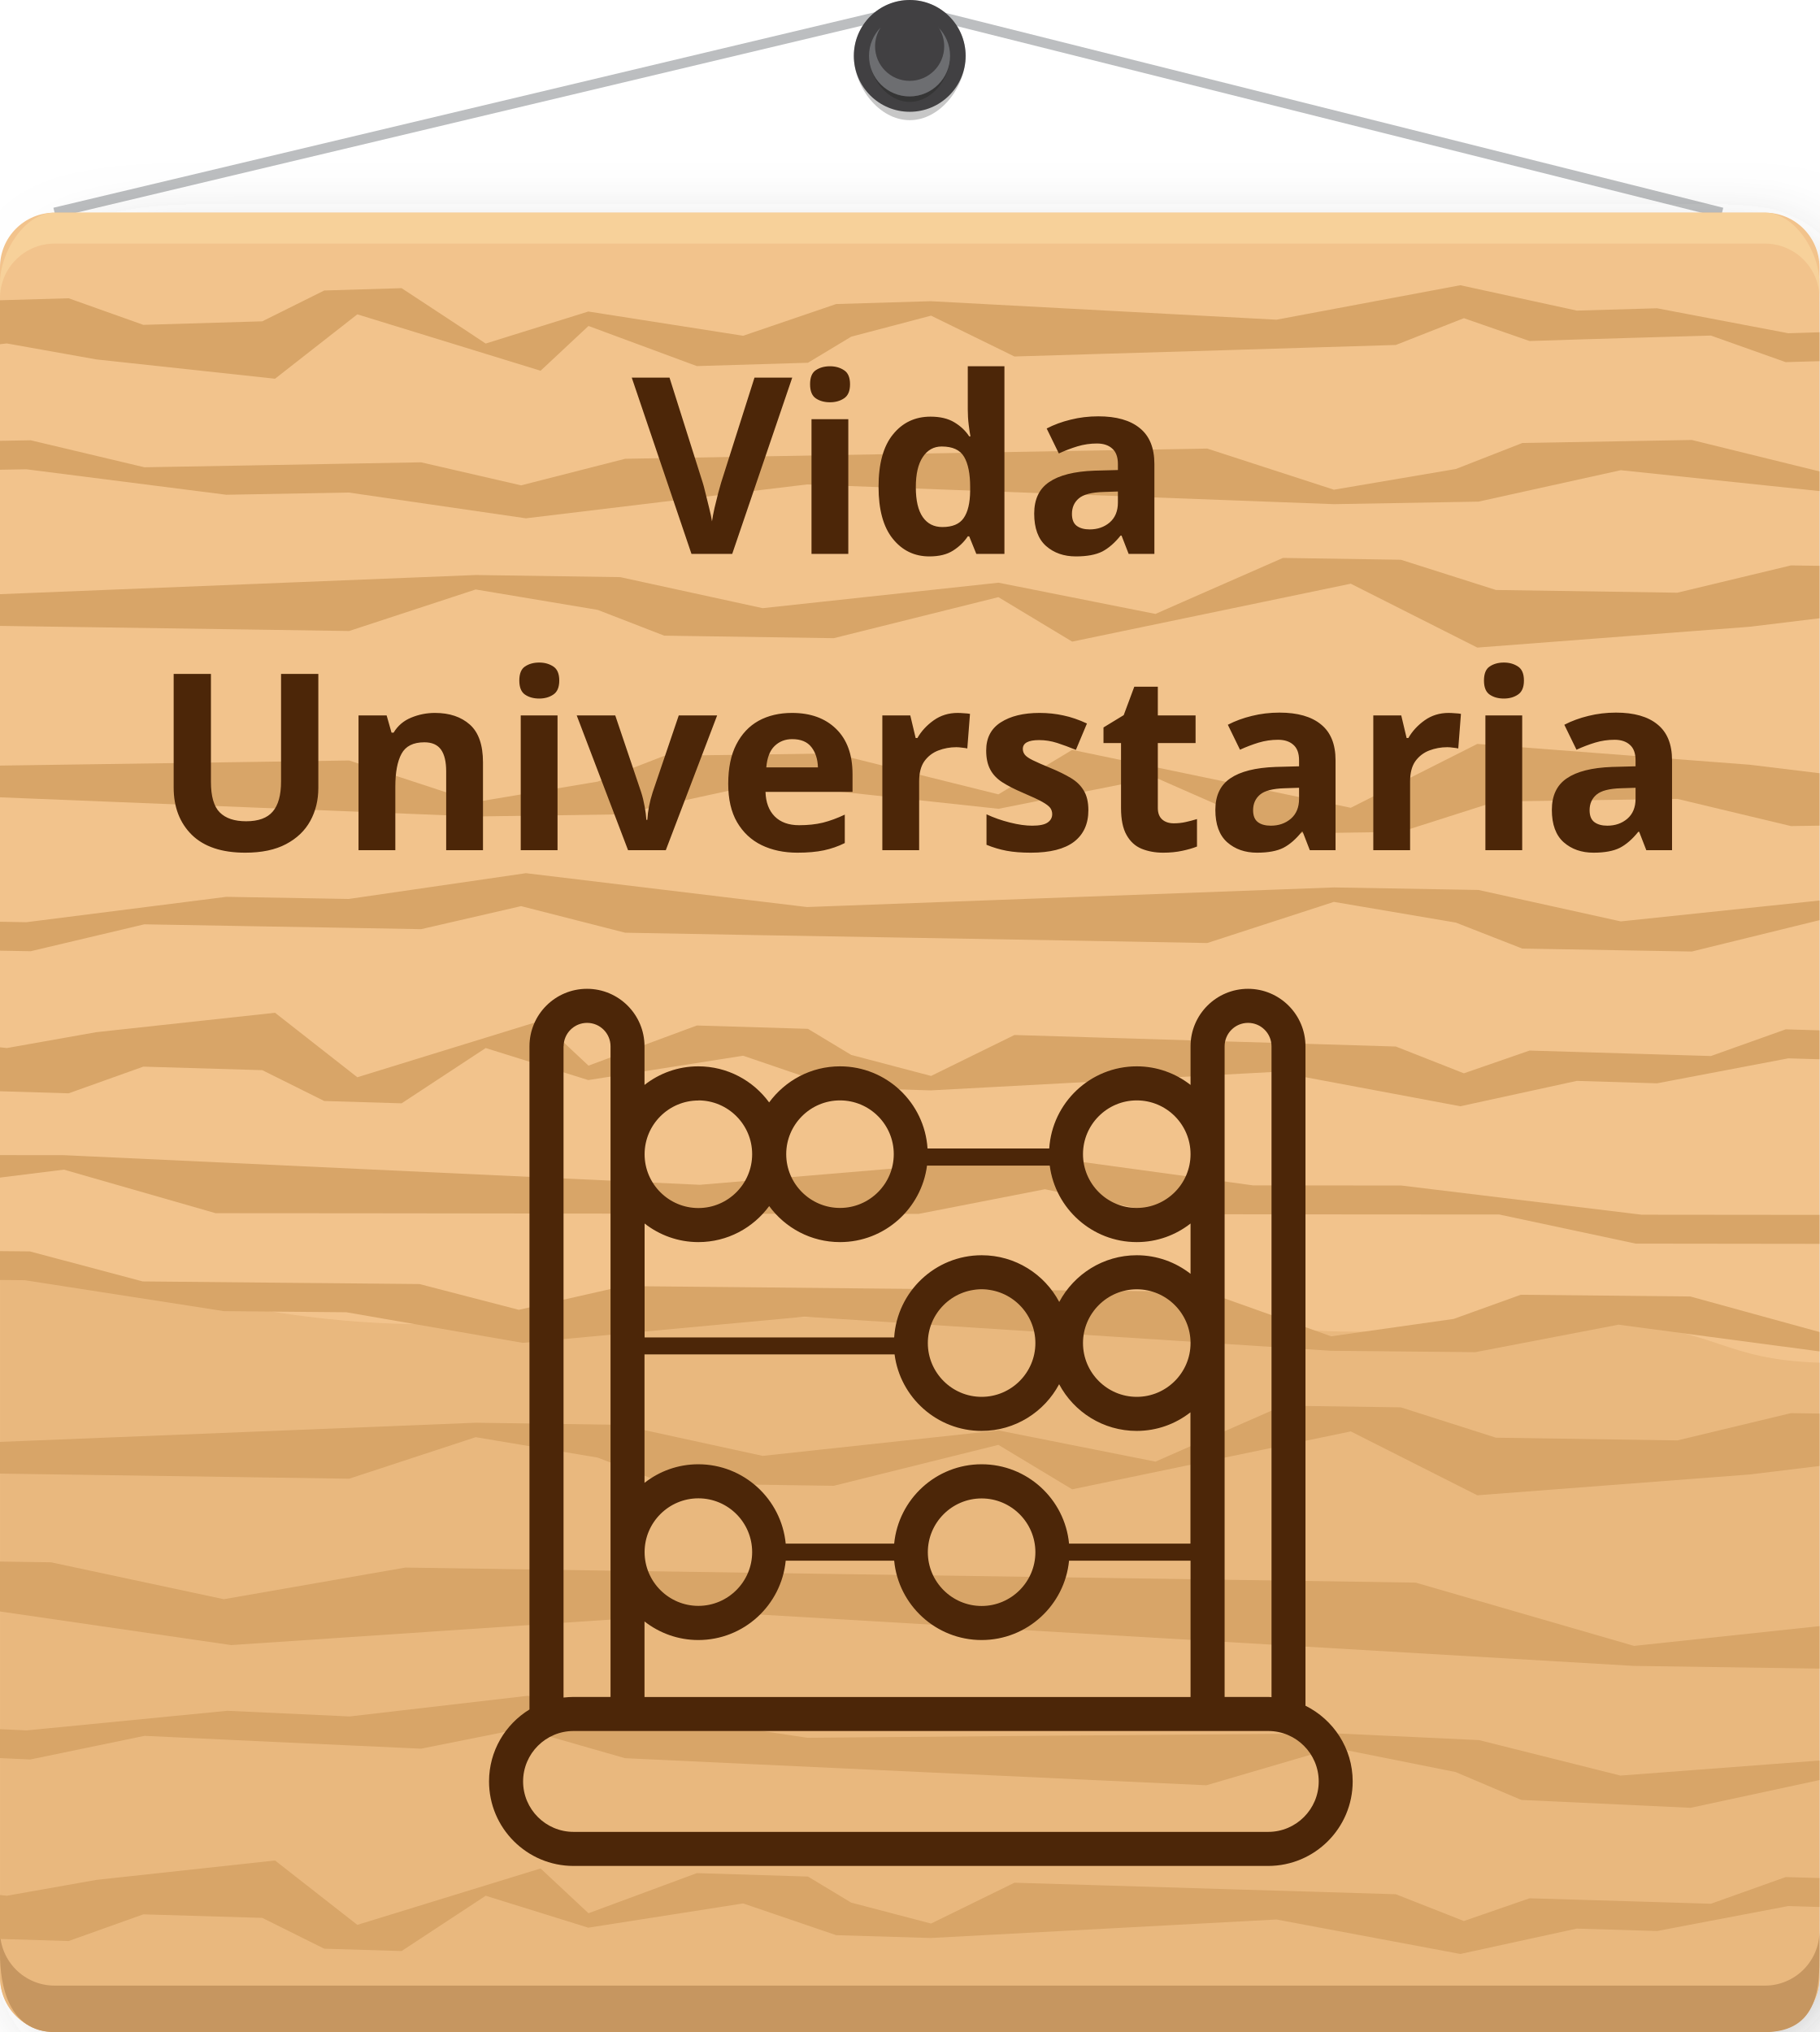
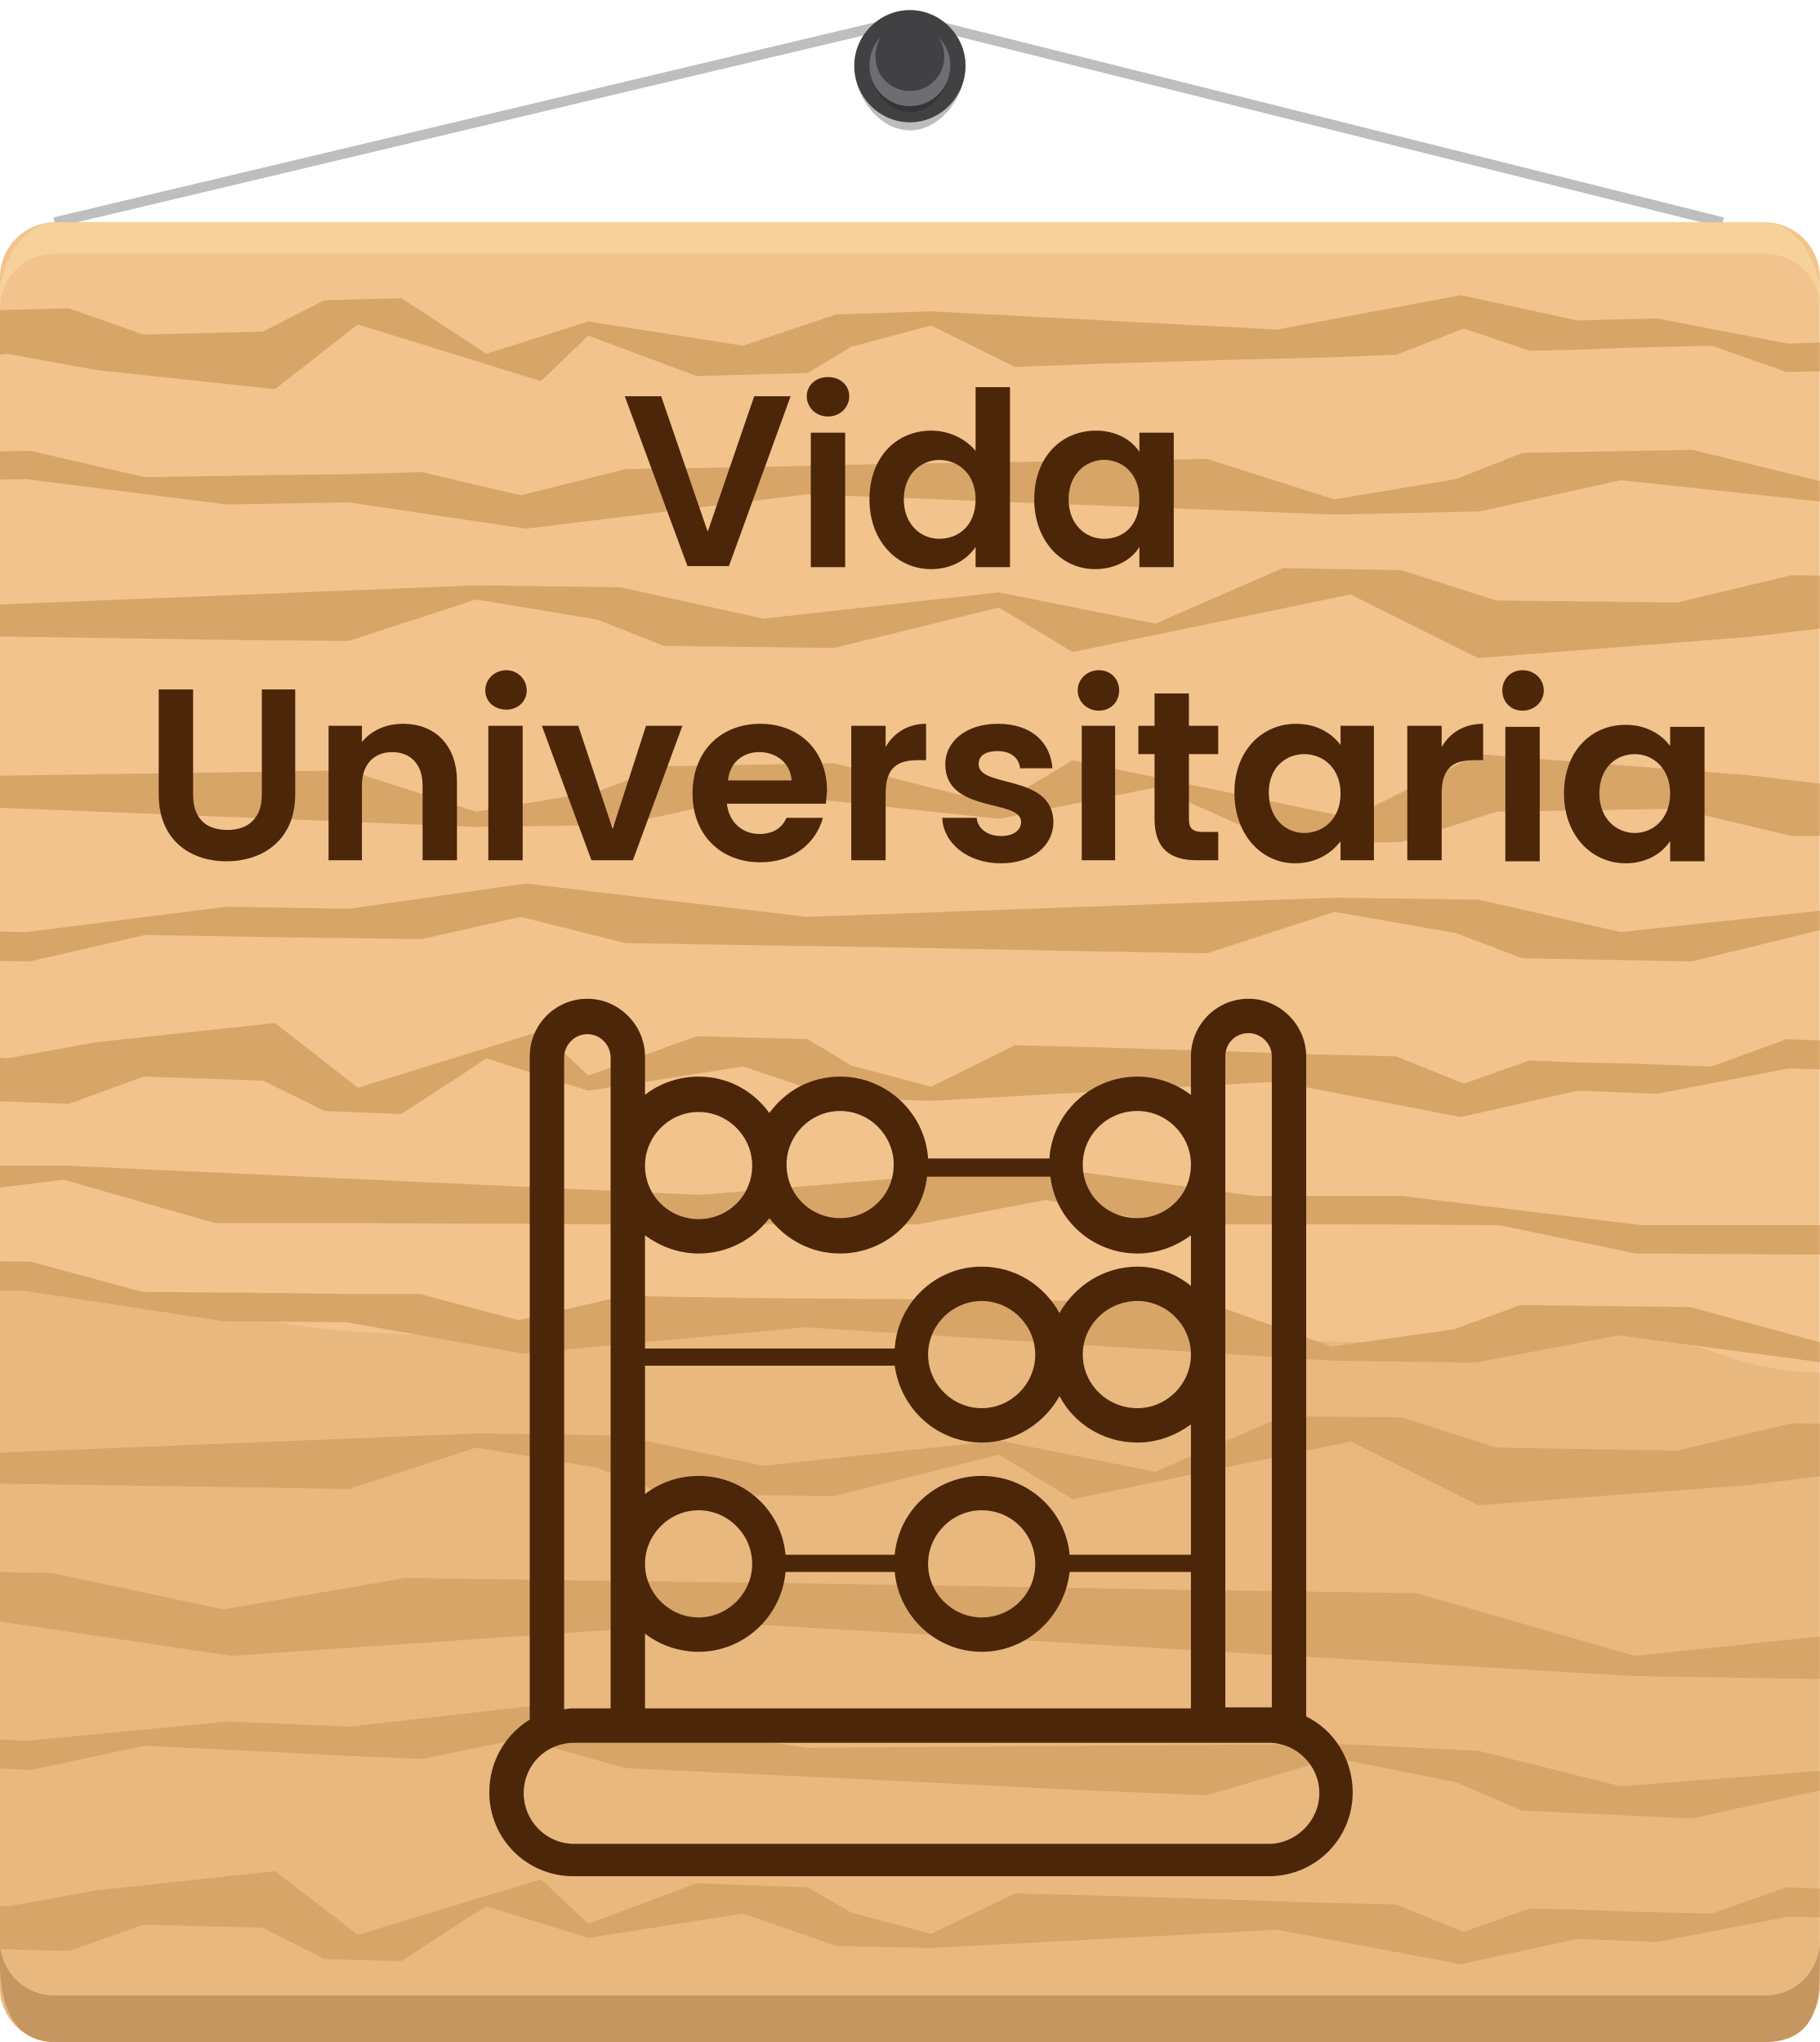
- <svg xmlns="http://www.w3.org/2000/svg" viewBox="0 0 180 201.04">
+ <svg xmlns="http://www.w3.org/2000/svg" version="1.2" viewBox="0 0 180 202" width="180" height="202">
  <defs>
-     <style>
-       .cls-1 {
-         fill: #c69661;
-       }
- 
-       .cls-2 {
-         fill: #f7d19a;
-       }
- 
-       .cls-3 {
-         fill: #d8a568;
-       }
- 
-       .cls-4 {
-         font-family: Poppins-SemiBold, Poppins;
-         font-size: 24.42px;
-         font-weight: 600;
-       }
- 
-       .cls-4, .cls-5 {
-         fill: #4c2608;
-       }
- 
-       .cls-6 {
-         fill: #f2c38c;
-       }
- 
-       .cls-7 {
-         stroke: #bcbec0;
-         stroke-miterlimit: 10;
-       }
- 
-       .cls-7, .cls-8 {
-         fill: none;
-       }
- 
-       .cls-9 {
-         filter: url(#drop-shadow-1);
-       }
- 
-       .cls-10 {
-         isolation: isolate;
-       }
- 
-       .cls-11 {
-         fill: #6d6e71;
-       }
- 
-       .cls-12 {
-         fill: #e2b074;
-         opacity: .6;
-       }
- 
-       .cls-13 {
-         fill: #414042;
-       }
- 
-       .cls-14 {
-         fill: #353535;
-       }
- 
-       .cls-15 {
-         fill: #212121;
-         mix-blend-mode: multiply;
-         opacity: .25;
-       }
- 
-       .cls-16 {
-         clip-path: url(#clippath);
-       }
-     </style>
-     <filter id="drop-shadow-1" filterUnits="userSpaceOnUse">
-       <feOffset dx="7" dy="7" />
-       <feGaussianBlur result="blur" stdDeviation="5" />
-       <feFlood flood-color="#3f3f3f" flood-opacity=".75" />
-       <feComposite in2="blur" operator="in" />
-       <feComposite in="SourceGraphic" />
-     </filter>
-     <clipPath id="clippath">
-       <rect class="cls-8" y="21.04" width="180" height="180" rx="5.4" ry="5.4" />
+     <clipPath clipPathUnits="userSpaceOnUse" id="cp1">
+       <path d="m5.4 22.04h169.2c2.98 0 5.4 2.42 5.4 5.4v169.2c0 2.98-2.42 5.4-5.4 5.4h-169.2c-2.98 0-5.4-2.42-5.4-5.4v-169.2c0-2.98 2.42-5.4 5.4-5.4z" />
    </clipPath>
  </defs>
-   <g class="cls-10">
+   <style>
+ 		.s0 { fill: none;stroke: #bcbec0;stroke-miterlimit:10 } 
+ 		.s1 { fill: #f2c38c } 
+ 		.s2 { opacity: .6;fill: #e2b074 } 
+ 		.s3 { fill: #c69661 } 
+ 		.s4 { fill: #f7d19a } 
+ 		.s5 { fill: #d8a568 } 
+ 		.s6 { opacity: .3;mix-blend-mode: multiply;fill: #212121 } 
+ 		.s7 { fill: #414042 } 
+ 		.s8 { fill: #353535 } 
+ 		.s9 { fill: #6d6e71 } 
+ 		.s10 { fill: #4c2608 } 
+ 	</style>
+   <g>
    <g id="Capa_2">
-       <g id="Capa_1-2" data-name="Capa_1">
+       <g id="Capa_1-2">
        <g>
          <g>
-             <polyline class="cls-7" points="5.4 21.04 90 .9 170.36 21.04" />
-             <g class="cls-9">
-               <rect class="cls-6" y="21.04" width="180" height="180" rx="5.4" ry="5.4" />
-               <path class="cls-12" d="M160.12,131.06c-8.03-.33-24.75,1.46-32.76.31-4.36-.63-8.69-1.47-13.04-2.15-9.37.24-18.74.59-28.12.89-14.72.47-29.45.89-44.18.9-8.54,0-17.16-1.28-25.44-3.36-5.08-1.27-10.12-2.68-15.27-3.6-.43-.02-.87-.03-1.3-.04v71.63c0,2.98,2.42,5.4,5.4,5.4h169.2c2.98,0,5.4-2.42,5.4-5.4v-60.82c-9.63-.29-10.24-3.37-19.88-3.77Z" />
-               <path class="cls-1" d="M174.6,196.45H5.4c-2.98,0-5.4-2.42-5.4-5.4v2.3c0,2.98.81,7.7,5.4,7.7h169.2c5.4,0,5.4-4.71,5.4-7.7v-2.3c0,2.98-2.42,5.4-5.4,5.4Z" />
-               <path class="cls-2" d="M174.6,21.04H5.4c-2.98,0-5.4,3.95-5.4,6.93v1.53c0-2.98,2.42-5.4,5.4-5.4h169.2c2.98,0,5.4,2.42,5.4,5.4v-1.53c0-2.98-2.42-6.93-5.4-6.93Z" />
-               <g class="cls-16">
-                 <polygon class="cls-3" points="194.19 28.15 188.09 32.63 176.91 32.97 163.93 30.5 155.99 30.73 144.47 28.22 126.28 31.63 92.08 29.8 82.72 30.08 73.52 33.22 58.2 30.82 48.05 33.99 46.27 32.81 39.73 28.51 32.08 28.74 25.95 31.79 14.18 32.14 6.79 29.51 -1.15 29.74 -17.83 35.97 .68 33.98 9.53 35.56 27.21 37.47 35.35 31.1 53.48 36.68 58.22 32.25 68.94 36.22 79.93 35.89 84.21 33.31 92.11 31.23 100.36 35.27 108.32 35.03 121.42 34.64 129.86 34.38 138.09 34.13 144.82 31.48 151.32 33.74 156.03 33.59 161.03 33.44 169.26 33.2 176.66 35.83 185.49 35.57 190.19 35.43 194.19 28.15" />
-                 <polygon class="cls-3" points="-23.82 51.19 -14.44 46.73 2.61 46.43 22.39 48.95 34.5 48.73 52.03 51.28 79.83 47.93 131.97 49.88 146.26 49.63 160.34 46.52 183.67 48.97 199.2 45.83 201.91 47.01 211.82 51.33 223.49 51.13 232.89 48.1 250.84 47.78 262.08 50.45 274.2 50.23 299.73 44.06 271.47 45.99 257.99 44.39 231.04 42.41 218.53 48.76 190.96 43.12 183.66 47.54 167.37 43.53 150.6 43.83 144.03 46.4 131.96 48.45 119.43 44.38 107.28 44.59 87.29 44.94 74.42 45.17 61.85 45.39 51.55 48.02 41.66 45.74 34.48 45.87 26.85 46.01 14.28 46.23 3.04 43.56 -10.43 43.8 -17.61 43.93 -23.82 51.19" />
-                 <polygon class="cls-3" points="-108.72 56.04 -99.33 60.47 -82.28 60.72 -62.51 58.15 -50.39 58.32 -32.87 55.72 -5.07 58.99 47.07 56.89 61.36 57.1 75.45 60.17 98.78 57.65 114.31 60.74 117.01 59.55 126.92 55.2 138.59 55.38 147.99 58.37 165.94 58.64 177.18 55.94 189.3 56.12 214.84 62.22 186.58 60.37 173.1 62.01 146.15 64.07 133.63 57.75 106.07 63.48 98.77 59.08 82.48 63.14 65.71 62.89 59.13 60.34 47.06 58.32 34.54 62.43 22.39 62.25 2.4 61.96 -10.47 61.77 -23.04 61.59 -33.34 58.98 -43.23 61.29 -50.41 61.19 -58.04 61.07 -70.61 60.89 -81.85 63.59 -95.31 63.39 -102.49 63.28 -108.72 56.04" />
-                 <polygon class="cls-3" points="194.19 109.52 188.09 105.04 176.91 104.71 163.93 107.18 155.99 106.94 144.47 109.45 126.28 106.04 92.08 107.88 82.72 107.59 73.52 104.45 58.2 106.86 48.05 103.69 46.27 104.86 39.73 109.16 32.08 108.93 25.95 105.88 14.18 105.53 6.79 108.17 -1.15 107.93 -17.83 101.7 .68 103.69 9.53 102.12 27.21 100.2 35.35 106.58 53.48 100.99 58.22 105.43 68.94 101.46 79.93 101.79 84.21 104.37 92.11 106.45 100.36 102.4 108.32 102.64 121.42 103.04 129.86 103.29 138.09 103.54 144.82 106.19 151.32 103.94 156.03 104.08 161.03 104.23 169.26 104.48 176.66 101.84 185.49 102.1 190.19 102.25 194.19 109.52" />
-                 <polygon class="cls-3" points="-23.82 86.48 -14.44 90.94 2.61 91.24 22.39 88.73 34.5 88.94 52.03 86.39 79.83 89.74 131.97 87.8 146.26 88.05 160.34 91.16 183.67 88.71 199.2 91.84 201.91 90.66 211.82 86.34 223.49 86.55 232.89 89.57 250.84 89.89 262.08 87.23 274.2 87.44 299.73 93.61 271.47 91.68 257.99 93.29 231.04 95.26 218.53 88.91 190.96 94.56 183.66 90.14 167.37 94.14 150.6 93.85 144.03 91.28 131.96 89.23 119.43 93.3 107.28 93.08 87.29 92.73 74.42 92.51 61.85 92.28 51.55 89.65 41.66 91.93 34.48 91.8 26.85 91.67 14.28 91.45 3.04 94.11 -10.43 93.87 -17.61 93.75 -23.82 86.48" />
-                 <polygon class="cls-3" points="-108.72 81.64 -99.33 77.2 -82.28 76.95 -62.51 79.53 -50.39 79.35 -32.87 81.95 -5.07 78.68 47.07 80.78 61.36 80.57 75.45 77.5 98.78 80.02 114.31 76.93 117.01 78.12 126.92 82.47 138.59 82.3 147.99 79.3 165.94 79.04 177.18 81.73 189.3 81.55 214.84 75.46 186.58 77.3 173.1 75.66 146.15 73.6 133.63 79.92 106.07 74.19 98.77 78.59 82.48 74.54 65.71 74.78 59.13 77.33 47.06 79.35 34.54 75.24 22.39 75.42 2.4 75.71 -10.47 75.9 -23.04 76.09 -33.34 78.69 -43.23 76.38 -50.41 76.49 -58.04 76.6 -70.61 76.78 -81.85 74.09 -95.31 74.29 -102.49 74.39 -108.72 81.64" />
-                 <polygon class="cls-3" points="194.46 115.92 183.01 120.2 162.41 120.18 138.61 117.29 123.98 117.28 102.89 114.39 69.23 117.22 6.34 114.29 -10.92 114.27 -28.01 117.11 -56.1 114.22 -74.94 117.06 -78.17 115.83 -90.02 111.33 -104.12 111.31 -115.55 114.16 -137.23 114.13 -150.73 111.26 -165.36 111.24 -196.36 116.93 -162.18 115.54 -145.95 117.39 -113.47 119.88 -98.19 113.77 -65.06 119.93 -56.13 115.65 -36.58 119.96 -16.32 119.99 -8.31 117.54 6.32 115.72 21.33 120.03 36 120.04 60.14 120.07 75.69 120.09 90.87 120.1 103.37 117.66 115.26 120.13 123.93 120.14 133.14 120.15 148.32 120.16 161.82 123.04 178.08 123.06 186.76 123.07 194.46 115.92" />
-                 <polygon class="cls-3" points="-24.1 130.7 -14.61 126.5 2.45 126.66 22.15 129.72 34.26 129.83 51.72 132.86 79.6 130.27 131.66 133.64 145.95 133.78 160.12 131.06 183.37 134.15 198.98 131.44 201.65 132.69 211.44 137.28 223.11 137.39 232.59 134.63 250.54 134.8 261.71 137.77 273.83 137.89 299.52 132.42 271.22 133.57 257.79 131.6 230.9 128.89 218.22 134.89 190.81 128.5 183.4 132.72 167.22 128.27 150.45 128.1 143.81 130.49 131.69 132.21 119.28 127.8 107.13 127.68 87.13 127.49 74.26 127.36 61.69 127.24 51.33 129.59 41.5 127.04 34.32 126.97 26.69 126.9 14.12 126.78 2.95 123.81 -10.51 123.68 -17.69 123.61 -24.1 130.7" />
-                 <polygon class="cls-3" points="-108.72 139.91 -99.33 144.34 -82.28 144.59 -62.51 142.02 -50.39 142.19 -32.87 139.59 -5.07 142.86 47.07 140.76 61.36 140.97 75.45 144.04 98.78 141.52 114.31 144.61 117.01 143.42 126.92 139.07 138.59 139.24 147.99 142.24 165.94 142.51 177.18 139.81 189.3 139.99 214.84 146.09 186.58 144.24 173.1 145.88 146.15 147.94 133.63 141.62 106.07 147.35 98.77 142.95 82.48 147 65.71 146.76 59.13 144.21 47.06 142.19 34.54 146.3 22.39 146.12 2.4 145.83 -10.47 145.64 -23.04 145.46 -33.34 142.85 -43.23 145.16 -50.41 145.05 -58.04 144.94 -70.61 144.76 -81.85 147.45 -95.31 147.26 -102.49 147.15 -108.72 139.91" />
-                 <polygon class="cls-3" points="194.19 193.39 188.09 188.91 176.91 188.58 163.93 191.05 155.99 190.81 144.47 193.32 126.28 189.91 92.08 191.74 82.72 191.46 73.52 188.32 58.2 190.72 48.05 187.56 46.27 188.73 39.73 193.03 32.08 192.8 25.95 189.75 14.18 189.4 6.79 192.04 -1.15 191.8 -17.83 185.57 .68 187.56 9.53 185.99 27.21 184.07 35.35 190.44 53.48 184.86 58.22 189.29 68.94 185.32 79.93 185.66 84.21 188.24 92.11 190.31 100.36 186.27 108.32 186.51 121.42 186.91 129.86 187.16 138.09 187.41 144.82 190.06 151.32 187.81 156.03 187.95 161.03 188.1 169.26 188.35 176.66 185.71 185.49 185.97 190.19 186.12 194.19 193.39" />
-                 <polygon class="cls-3" points="-23.63 165.68 -14.39 170.41 2.65 171.2 22.48 169.26 34.59 169.82 52.18 167.78 79.87 171.93 132.05 171.49 146.32 172.16 160.31 175.67 183.7 173.9 199.14 177.48 201.87 176.38 211.91 172.35 223.57 172.89 232.87 176.19 250.81 177.02 262.12 174.68 274.23 175.25 299.57 182.15 271.38 179.41 257.86 180.62 230.86 181.82 218.54 175.11 190.81 179.96 183.65 175.33 167.25 178.86 150.5 178.08 144 175.32 132 172.92 119.35 176.63 107.22 176.07 87.25 175.14 74.39 174.54 61.83 173.95 51.61 171.02 41.66 173.01 34.48 172.68 26.86 172.33 14.3 171.74 2.99 174.08 -10.46 173.45 -17.64 173.12 -23.63 165.68" />
-                 <polygon class="cls-3" points="-108.74 158.82 -92.33 153.13 -62.72 153.57 -28.5 158.03 -7.46 158.35 22.87 162.76 71.21 159.51 161.63 164.82 186.43 165.18 210.97 161.59 251.38 166.15 278.43 162.59 283.08 164.36 300.14 170.83 320.4 171.13 336.8 167.41 367.96 167.88 387.39 172.13 408.42 172.44 452.92 165.18 403.82 166.43 380.48 163.54 333.78 159.45 311.87 167.61 264.2 158.42 251.4 164.17 223.27 157.81 194.15 157.38 182.66 160.6 161.65 162.84 140.05 156.58 118.96 156.26 84.26 155.75 61.92 155.42 40.1 155.09 22.14 158.22 5.05 154.57 -7.42 154.39 -20.66 154.19 -42.47 153.87 -61.9 149.62 -85.27 149.27 -97.73 149.09 -108.74 158.82" />
+             <path class="s0" d="m5.4 22l84.6-20.1 80.4 20.1" />
+             <g>
+               <path class="s1" d="m5.4 22h169.2c3 0 5.4 2.5 5.4 5.4v169.2c0 3-2.4 5.4-5.4 5.4h-169.2c-3 0-5.4-2.4-5.4-5.4v-169.2c0-2.9 2.4-5.4 5.4-5.4z" />
+               <path class="s2" d="m160.1 132.1c-8-0.4-24.7 1.4-32.7 0.3-4.4-0.7-8.7-1.5-13.1-2.2-9.3 0.3-18.7 0.6-28.1 0.9-14.7 0.5-29.4 0.9-44.2 0.9-8.5 0-17.1-1.3-25.4-3.4-5.1-1.2-10.1-2.6-15.3-3.5q-0.6-0.1-1.3-0.1v71.6c0 3 2.4 5.4 5.4 5.4h169.2c3 0 5.4-2.4 5.4-5.4v-60.8c-9.6-0.3-10.2-3.4-19.9-3.8z" />
+               <path class="s3" d="m174.6 197.4h-169.2c-3 0-5.4-2.4-5.4-5.4v2.3c0 3 0.8 7.7 5.4 7.7h169.2c5.4 0 5.4-4.7 5.4-7.7v-2.3c0 3-2.4 5.4-5.4 5.4z" />
+               <path class="s4" d="m174.6 22h-169.2c-3 0-5.4 4-5.4 7v1.5c0-3 2.4-5.4 5.4-5.4h169.2c3 0 5.4 2.4 5.4 5.4v-1.5c0-3-2.4-7-5.4-7z" />
+               <g id="Clip-Path" clip-path="url(#cp1)">
+                 <g>
+                   <path class="s5" d="m194.2 29.1l-6.1 4.5-11.2 0.4-13-2.5-7.9 0.2-11.5-2.5-18.2 3.4-34.2-1.8-9.4 0.3-9.2 3.1-15.3-2.4-10.1 3.2-1.8-1.2-6.6-4.3-7.6 0.2-6.1 3.1-11.8 0.3-7.4-2.6-7.9 0.2-16.7 6.3 18.5-2 8.8 1.6 17.7 1.9 8.2-6.4 18.1 5.6 4.7-4.5 10.7 4 11-0.3 4.3-2.6 7.9-2.1 8.3 4.1 7.9-0.3 13.1-0.4 8.5-0.2 8.2-0.3 6.7-2.6 6.5 2.2 4.7-0.1 5-0.2 8.3-0.2 7.4 2.6 8.8-0.2 4.7-0.2 4-7.3z" />
+                   <path class="s5" d="m-23.8 52.2l9.4-4.5 17-0.3 19.8 2.5 12.1-0.2 17.5 2.6 27.8-3.4 52.2 2 14.3-0.3 14-3.1 23.4 2.5 15.5-3.2 2.7 1.2 9.9 4.3 11.7-0.2 9.4-3 17.9-0.3 11.3 2.7 12.1-0.3 25.5-6.1-28.2 1.9-13.5-1.6-27-2-12.5 6.4-27.5-5.7-7.3 4.4-16.3-4-16.8 0.3-6.6 2.6-12 2-12.6-4-12.1 0.2-20 0.3-12.9 0.3-12.5 0.2-10.4 2.6-9.8-2.3-7.2 0.2-7.6 0.1-12.6 0.2-11.3-2.6-13.4 0.2-7.2 0.1-6.2 7.3z" />
+                   <path class="s5" d="m-108.7 57l9.4 4.5 17 0.2 19.8-2.6 12.1 0.2 17.5-2.6 27.8 3.3 52.2-2.1 14.3 0.2 14.1 3.1 23.3-2.6 15.5 3.1 2.7-1.2 9.9-4.3 11.7 0.2 9.4 3 17.9 0.2 11.3-2.7 12.1 0.2 25.5 6.1-28.2-1.8-13.5 1.6-26.9 2.1-12.6-6.3-27.5 5.7-7.3-4.4-16.3 4-16.8-0.2-6.6-2.6-12-2-12.6 4.1-12.1-0.1-20-0.3-12.9-0.2-12.5-0.2-10.3-2.6-9.9 2.3-7.2-0.1-7.6-0.1-12.6-0.2-11.3 2.7-13.4-0.2-7.2-0.1-6.2-7.3z" />
+                   <path class="s5" d="m194.2 110.5l-6.1-4.5-11.2-0.3-13 2.5-7.9-0.3-11.5 2.6-18.2-3.5-34.2 1.9-9.4-0.3-9.2-3.1-15.3 2.4-10.1-3.2-1.8 1.2-6.6 4.3-7.6-0.3-6.1-3-11.8-0.4-7.4 2.7-7.9-0.3-16.7-6.2 18.5 2 8.8-1.6 17.7-1.9 8.2 6.4 18.1-5.6 4.7 4.4 10.7-3.9 11 0.3 4.3 2.6 7.9 2.1 8.3-4.1 7.9 0.2 13.1 0.4 8.5 0.3 8.2 0.2 6.7 2.7 6.5-2.3 4.7 0.2 5 0.1 8.3 0.3 7.4-2.7 8.8 0.3 4.7 0.1 4 7.3z" />
+                   <path class="s5" d="m-23.8 87.5l9.4 4.4 17 0.3 19.8-2.5 12.1 0.2 17.5-2.5 27.8 3.3 52.2-1.9 14.3 0.2 14 3.2 23.4-2.5 15.5 3.1 2.7-1.1 9.9-4.4 11.7 0.2 9.4 3.1 17.9 0.3 11.3-2.7 12.1 0.2 25.5 6.2-28.2-1.9-13.5 1.6-27 2-12.5-6.4-27.5 5.7-7.3-4.5-16.3 4-16.8-0.3-6.6-2.5-12-2.1-12.6 4.1-12.1-0.2-20-0.4-12.9-0.2-12.5-0.2-10.4-2.6-9.8 2.2-7.2-0.1-7.6-0.1-12.6-0.2-11.3 2.6-13.4-0.2-7.2-0.1-6.2-7.3z" />
+                   <path class="s5" d="m-108.7 82.6l9.4-4.4 17-0.2 19.8 2.5 12.1-0.1 17.5 2.6 27.8-3.3 52.2 2.1 14.3-0.2 14.1-3.1 23.3 2.5 15.5-3.1 2.7 1.2 9.9 4.4 11.7-0.2 9.4-3 17.9-0.3 11.3 2.7 12.1-0.1 25.5-6.1-28.2 1.8-13.5-1.6-26.9-2.1-12.6 6.3-27.5-5.7-7.3 4.4-16.3-4.1-16.8 0.3-6.6 2.5-12 2-12.6-4.1-12.1 0.2-20 0.3-12.9 0.2-12.5 0.2-10.3 2.6-9.9-2.3-7.2 0.1-7.6 0.1-12.6 0.2-11.3-2.7-13.4 0.2-7.2 0.1-6.2 7.2z" />
+                   <path class="s5" d="m194.5 116.9l-11.5 4.3h-20.6l-23.8-2.9h-14.6l-21.1-2.9-33.7 2.8-62.9-2.9h-17.2l-17.1 2.8-28.1-2.9-18.8 2.9-3.3-1.3-11.8-4.5h-14.1l-11.4 2.9-21.7-0.1-13.5-2.8-14.7-0.1-31 5.7 34.2-1.4 16.3 1.9 32.4 2.5 15.3-6.1 33.1 6.1 9-4.3 19.5 4.4h20.3l8-2.5 14.6-1.8 15 4.3h14.7l24.1 0.1h15.6 15.2l12.5-2.4 11.9 2.4h8.6 9.2l15.2 0.1 13.5 2.8 16.3 0.1h8.7l7.7-7.2z" />
+                   <path class="s5" d="m-24.1 131.7l9.5-4.2 17.1 0.2 19.6 3 12.2 0.1 17.4 3.1 27.9-2.6 52.1 3.3 14.2 0.2 14.2-2.7 23.3 3.1 15.6-2.8 2.7 1.3 9.7 4.6 11.7 0.1 9.5-2.8 17.9 0.2 11.2 3 12.1 0.1 25.7-5.5-28.3 1.2-13.4-2-26.9-2.7-12.7 6-27.4-6.4-7.4 4.2-16.2-4.4-16.8-0.2-6.6 2.4-12.1 1.7-12.4-4.4-12.2-0.1-20-0.2-12.8-0.1-12.6-0.2-10.4 2.4-9.8-2.6h-7.2l-7.6-0.1-12.6-0.1-11.1-3-13.5-0.1-7.2-0.1-6.4 7.1z" />
+                   <path class="s5" d="m-108.7 140.9l9.4 4.4 17 0.3 19.8-2.6 12.1 0.2 17.5-2.6 27.8 3.3 52.2-2.1 14.3 0.2 14.1 3 23.3-2.5 15.5 3.1 2.7-1.2 9.9-4.3 11.7 0.1 9.4 3 17.9 0.3 11.3-2.7 12.1 0.2 25.5 6.1-28.2-1.9-13.5 1.7-26.9 2-12.6-6.3-27.5 5.7-7.3-4.4-16.3 4.1-16.8-0.2-6.6-2.6-12-2-12.6 4.1-12.1-0.2-20-0.3-12.9-0.2-12.5-0.1-10.3-2.7-9.9 2.4-7.2-0.1-7.6-0.2-12.6-0.1-11.3 2.6-13.4-0.1-7.2-0.1-6.2-7.3z" />
+                   <path class="s5" d="m194.2 194.4l-6.1-4.5-11.2-0.3-13 2.5-7.9-0.3-11.5 2.5-18.2-3.4-34.2 1.8-9.4-0.2-9.2-3.2-15.3 2.4-10.1-3.1-1.8 1.1-6.6 4.3-7.6-0.2-6.1-3.1-11.8-0.3-7.4 2.6-7.9-0.2-16.7-6.2 18.5 2 8.8-1.6 17.7-1.9 8.2 6.3 18.1-5.5 4.7 4.4 10.7-4 11 0.4 4.3 2.5 7.9 2.1 8.3-4 7.9 0.2 13.1 0.4 8.5 0.3 8.2 0.2 6.7 2.7 6.5-2.3 4.7 0.1 5 0.2 8.3 0.2 7.4-2.6 8.8 0.3 4.7 0.1 4 7.3z" />
+                   <path class="s5" d="m-23.6 166.7l9.2 4.7 17.1 0.8 19.8-1.9 12.1 0.5 17.6-2 27.7 4.1 52.2-0.4 14.2 0.7 14 3.5 23.4-1.8 15.4 3.6 2.8-1.1 10-4 11.7 0.5 9.3 3.3 17.9 0.8 11.3-2.3 12.1 0.6 25.4 6.9-28.2-2.8-13.5 1.2-27 1.2-12.4-6.7-27.7 4.9-7.1-4.7-16.4 3.6-16.8-0.8-6.5-2.8-12-2.4-12.7 3.7-12.1-0.5-20-1-12.8-0.6-12.6-0.6-10.2-2.9-9.9 2-7.2-0.3-7.6-0.4-12.6-0.6-11.3 2.4-13.5-0.7-7.1-0.3-6-7.4z" />
+                   <path class="s5" d="m-108.7 159.8l16.4-5.7 29.6 0.5 34.2 4.4 21 0.3 30.4 4.5 48.3-3.3 90.4 5.3 24.8 0.4 24.6-3.6 40.4 4.5 27-3.5 4.7 1.8 17 6.4 20.3 0.3 16.4-3.7 31.2 0.5 19.4 4.2 21 0.3 44.5-7.2-49.1 1.2-23.3-2.9-46.7-4.1-21.9 8.2-47.7-9.2-12.8 5.8-28.1-6.4-29.1-0.4-11.5 3.2-21 2.2-21.6-6.2-21.1-0.3-34.7-0.6-22.4-0.3-21.8-0.3-18 3.1-17-3.6-12.5-0.2-13.3-0.2-21.8-0.3-19.4-4.3-23.4-0.3-12.4-0.2-11 9.7z" />
+                 </g>
              </g>
            </g>
            <g>
-               <path class="cls-15" d="M95.53,5.53c0,3.05-2.48,6.36-5.53,6.36s-5.53-3.31-5.53-6.36,2.48-5.53,5.53-5.53,5.53,2.48,5.53,5.53Z" />
-               <path class="cls-13" d="M95.53,5.53c0,3.05-2.48,5.53-5.53,5.53s-5.53-2.48-5.53-5.53,2.48-5.53,5.53-5.53,5.53,2.48,5.53,5.53Z" />
-               <path class="cls-14" d="M90.09,8.15c-2.07,0-3.41-1.15-4.03-2.62h-.07c0,2.21,1.8,4.55,4.01,4.55s3.97-2.3,4.01-4.49c-.58,1.44-1.87,2.56-3.91,2.56Z" />
-               <path class="cls-13" d="M94.01,5.53c0,2.21-1.8,4.01-4.01,4.01s-4.01-1.8-4.01-4.01,1.8-4.01,4.01-4.01,4.01,1.8,4.01,4.01Z" />
-               <path class="cls-11" d="M92.85,2.71c.35.54.56,1.18.56,1.87,0,1.89-1.53,3.42-3.42,3.42s-3.42-1.53-3.42-3.42c0-.69.21-1.33.56-1.87-.71.72-1.16,1.72-1.16,2.82,0,2.21,1.8,4.01,4.01,4.01s4.01-1.8,4.01-4.01c0-1.1-.44-2.09-1.16-2.82Z" />
+               <path class="s6" d="m95.5 6.5c0 3.1-2.5 6.4-5.5 6.4-3 0-5.5-3.3-5.5-6.4 0-3 2.5-5.5 5.5-5.5 3 0 5.5 2.5 5.5 5.5z" />
+               <path class="s7" d="m95.5 6.5c0 3.1-2.5 5.6-5.5 5.6-3 0-5.5-2.5-5.5-5.6 0-3 2.5-5.5 5.5-5.5 3 0 5.5 2.5 5.5 5.5z" />
+               <path class="s8" d="m90.1 9.2c-2.1 0-3.4-1.2-4-2.7h-0.1c0 2.2 1.8 4.6 4 4.6 2.2 0 4-2.3 4-4.5-0.6 1.4-1.9 2.6-3.9 2.6z" />
+               <path class="s7" d="m94 6.5c0 2.2-1.8 4-4 4-2.2 0-4-1.8-4-4 0-2.2 1.8-4 4-4 2.2 0 4 1.8 4 4z" />
+               <path class="s9" d="m92.8 3.7c0.4 0.5 0.6 1.2 0.6 1.9 0 1.9-1.5 3.4-3.4 3.4-1.9 0-3.4-1.5-3.4-3.4 0-0.7 0.2-1.4 0.5-1.9-0.7 0.7-1.1 1.7-1.1 2.8 0 2.2 1.8 4 4 4 2.2 0 4-1.8 4-4 0-1.1-0.4-2.1-1.2-2.8z" />
            </g>
          </g>
-           <path class="cls-5" d="M123.47,97.83c-3.14,0-5.69,2.55-5.69,5.69v3.82c-1.47-1.15-3.32-1.84-5.32-1.84-4.6,0-8.37,3.6-8.66,8.13h-12.04c-.29-4.53-4.06-8.13-8.66-8.13-2.88,0-5.42,1.41-7.01,3.57-1.58-2.16-4.13-3.57-7.01-3.57-2.01,0-3.85.69-5.32,1.84v-3.82c0-3.14-2.55-5.69-5.69-5.69s-5.69,2.55-5.69,5.69v65.61c-2.4,1.47-4,4.11-4,7.12,0,4.61,3.75,8.36,8.35,8.36h68.73c4.61,0,8.36-3.75,8.36-8.36,0-3.28-1.91-6.12-4.67-7.49v-65.24c0-3.14-2.55-5.69-5.69-5.69ZM121.15,132.88v-29.36c0-1.28,1.04-2.32,2.32-2.32s2.32,1.04,2.32,2.32v64.39c-.11,0-.21-.02-.32-.02h-4.32v-35.02ZM112.46,108.87c2.94,0,5.32,2.39,5.32,5.32s-2.39,5.32-5.32,5.32-5.32-2.39-5.32-5.32,2.39-5.32,5.32-5.32ZM83.1,108.87c2.94,0,5.32,2.39,5.32,5.32s-2.39,5.32-5.32,5.32-5.32-2.39-5.32-5.32,2.39-5.32,5.32-5.32ZM76.09,119.32c1.58,2.16,4.13,3.57,7.01,3.57,4.41,0,8.05-3.3,8.61-7.57h12.14c.55,4.26,4.2,7.57,8.61,7.57,2.01,0,3.85-.69,5.32-1.84v4.98c-1.47-1.15-3.32-1.84-5.32-1.84-3.32,0-6.21,1.88-7.67,4.62-1.46-2.75-4.35-4.62-7.67-4.62-4.6,0-8.37,3.6-8.66,8.13h-24.69v-11.27c1.47,1.15,3.32,1.84,5.32,1.84,2.88,0,5.42-1.41,7.01-3.57ZM97.11,162.26c4.51,0,8.22-3.45,8.65-7.85h12.02v13.49h-54.02v-7.48c1.47,1.15,3.32,1.84,5.32,1.84,4.51,0,8.22-3.45,8.65-7.85h10.73c.42,4.4,4.14,7.85,8.65,7.85ZM91.79,153.57c0-2.93,2.39-5.32,5.32-5.32s5.32,2.39,5.32,5.32-2.39,5.32-5.32,5.32-5.32-2.39-5.32-5.32ZM105.76,152.72c-.42-4.4-4.14-7.85-8.65-7.85s-8.22,3.45-8.65,7.85h-10.73c-.43-4.4-4.14-7.85-8.65-7.85-2.01,0-3.85.69-5.32,1.84v-12.71h24.74c.55,4.26,4.2,7.57,8.61,7.57,3.32,0,6.21-1.88,7.67-4.62,1.46,2.75,4.35,4.62,7.67,4.62,2.01,0,3.85-.69,5.32-1.84v12.99h-12.02ZM91.79,132.88c0-2.93,2.39-5.32,5.32-5.32s5.32,2.39,5.32,5.32-2.39,5.32-5.32,5.32-5.32-2.39-5.32-5.32ZM112.46,138.2c-2.93,0-5.32-2.39-5.32-5.32s2.39-5.32,5.32-5.32,5.32,2.39,5.32,5.32-2.39,5.32-5.32,5.32ZM69.09,108.87c2.93,0,5.32,2.39,5.32,5.32h0c0,2.94-2.39,5.33-5.32,5.33s-5.32-2.39-5.32-5.32,2.39-5.32,5.32-5.32ZM69.09,148.24c2.94,0,5.32,2.39,5.32,5.32s-2.39,5.32-5.32,5.32-5.32-2.39-5.32-5.32,2.39-5.32,5.32-5.32ZM55.76,103.52c0-1.28,1.04-2.32,2.32-2.32s2.32,1.04,2.32,2.32v10.65s0,.01,0,.02,0,.02,0,.02v39.32s0,.02,0,.03c0,0,0,.02,0,.02v14.31h-3.66c-.34,0-.66.03-.99.06v-64.44ZM130.46,176.25c0,2.75-2.24,4.99-4.99,4.99H56.74c-2.75,0-4.99-2.24-4.99-4.99s2.24-4.99,4.99-4.99h68.73c2.75,0,4.99,2.24,4.99,4.99Z" />
-           <text class="cls-4" transform="translate(62.5 54.8)">
-             <tspan x="0" y="0">Vida</tspan>
-             <tspan x="-47.4" y="29.31">Universtaria</tspan>
-           </text>
+           <path fill-rule="evenodd" class="s10" d="m129.2 104.5v65.3c2.7 1.3 4.6 4.2 4.6 7.5 0 4.6-3.7 8.3-8.3 8.3h-68.8c-4.6 0-8.3-3.7-8.3-8.3 0-3.1 1.6-5.7 4-7.2v-65.6c0-3.1 2.5-5.7 5.7-5.7 3.1 0 5.7 2.6 5.7 5.7v3.8c1.4-1.1 3.3-1.8 5.3-1.8 2.9 0 5.4 1.4 7 3.6 1.6-2.2 4.1-3.6 7-3.6 4.6 0 8.4 3.6 8.7 8.1h12c0.3-4.5 4.1-8.1 8.7-8.1 2 0 3.8 0.7 5.3 1.8v-3.8c0-3.1 2.5-5.7 5.7-5.7 3.1 0 5.7 2.6 5.7 5.7zm-8 64.4h4.3q0.1 0 0.3 0v-64.4c0-1.3-1.1-2.3-2.3-2.3-1.3 0-2.3 1-2.3 2.3zm-14.1-53.7c0 3 2.4 5.3 5.4 5.3 2.9 0 5.3-2.3 5.3-5.3 0-2.9-2.4-5.3-5.3-5.3-3 0-5.4 2.4-5.4 5.3zm-29.3 0c0 3 2.4 5.3 5.3 5.3 2.9 0 5.3-2.3 5.3-5.3 0-2.9-2.4-5.3-5.3-5.3-2.9 0-5.3 2.4-5.3 5.3zm-1.7 5.2q0 0 0 0 0 0 0-0.1zm0 0.1c-1.6 2.1-4.1 3.5-7 3.5-2 0-3.8-0.7-5.3-1.8v11.2h24.7c0.3-4.5 4-8.1 8.6-8.1 3.4 0 6.2 1.9 7.7 4.6 1.5-2.7 4.4-4.6 7.7-4.6 2 0 3.8 0.7 5.3 1.9v-5c-1.5 1.1-3.3 1.8-5.3 1.8-4.4 0-8.1-3.3-8.6-7.6h-12.2c-0.5 4.3-4.2 7.6-8.6 7.6-2.9 0-5.4-1.4-7-3.5zm12.4 35h-10.8c-0.4 4.4-4.1 7.9-8.6 7.9-2 0-3.9-0.7-5.3-1.8v7.4h54v-13.5h-12c-0.5 4.4-4.2 7.9-8.7 7.9-4.5 0-8.2-3.5-8.6-7.9zm8.6 4.5c3 0 5.3-2.4 5.3-5.3 0-2.9-2.3-5.3-5.3-5.3-2.9 0-5.3 2.4-5.3 5.3 0 2.9 2.4 5.3 5.3 5.3zm20.7-6.2v-12.9c-1.5 1.1-3.3 1.8-5.3 1.8-3.4 0-6.3-1.9-7.7-4.6-1.5 2.7-4.4 4.6-7.7 4.6-4.4 0-8-3.3-8.6-7.6h-24.7v12.7c1.4-1.1 3.3-1.8 5.3-1.8 4.5 0 8.2 3.4 8.6 7.8h10.8c0.4-4.4 4.1-7.8 8.6-7.8 4.5 0 8.3 3.4 8.7 7.8zm-20.7-14.5c2.9 0 5.3-2.4 5.3-5.3 0-2.9-2.4-5.3-5.3-5.3-2.9 0-5.3 2.4-5.3 5.3 0 2.9 2.4 5.3 5.3 5.3zm20.7-5.3c0-2.9-2.4-5.3-5.3-5.3-3 0-5.4 2.4-5.4 5.3 0 2.9 2.4 5.3 5.4 5.3 2.9 0 5.3-2.4 5.3-5.3zm-54-18.7c0 3 2.4 5.3 5.3 5.3 2.9 0 5.3-2.3 5.3-5.3 0-2.9-2.4-5.3-5.3-5.3-2.9 0-5.3 2.4-5.3 5.3zm0 39.4c0 2.9 2.4 5.3 5.3 5.3 2.9 0 5.3-2.4 5.3-5.3 0-2.9-2.4-5.3-5.3-5.3-2.9 0-5.3 2.4-5.3 5.3zm-8-50.1v64.5q0.4-0.1 0.9-0.1h3.7c0 0 0-53.7 0-53.7q0 0 0 0c0 0 0-10.7 0-10.7 0-1.2-1-2.3-2.3-2.3-1.3 0-2.3 1.1-2.3 2.3zm69.7 67.8h-68.7c-2.8 0-5 2.2-5 5 0 2.7 2.2 5 5 5h68.7c2.7 0 5-2.3 5-5 0-2.8-2.3-5-5-5z" />
+           <g>
+             <path id="Vida" class="s10" aria-label="Vida" d="m70 52.6l-4.6-13.4h-3.6l6.2 16.8h4.1l6.1-16.8h-3.6zm10.2 3.5h3.4v-13.3h-3.4zm1.7-14.9c1.2 0 2.1-0.9 2.1-2 0-1.1-0.9-1.9-2.1-1.9-1.2 0-2.1 0.8-2.1 1.9 0 1.1 0.9 2 2.1 2zm4.1 8.2c0 4.1 2.7 6.9 6.1 6.9 2.1 0 3.6-1 4.4-2.2v2h3.4v-17.8h-3.4v6.3c-1-1.2-2.6-2-4.4-2-3.4 0-6.1 2.6-6.1 6.8zm10.5 0c0 2.6-1.7 3.9-3.6 3.9-1.8 0-3.5-1.4-3.5-3.9 0-2.5 1.7-3.9 3.5-3.9 1.9 0 3.6 1.4 3.6 3.9zm5.8 0c0 4.1 2.7 6.9 6 6.9 2.1 0 3.7-1 4.4-2.2v2h3.4v-13.3h-3.4v1.9c-0.7-1.1-2.2-2.1-4.3-2.1-3.4 0-6.1 2.6-6.1 6.8zm10.4 0c0 2.6-1.6 3.9-3.5 3.9-1.8 0-3.5-1.4-3.5-3.9 0-2.5 1.7-3.9 3.5-3.9 1.9 0 3.5 1.4 3.5 3.9z" />
+             <path id="Universitaria" class="s10" aria-label="Universitaria" d="m15.7 78.6c0 4.4 3 6.6 6.7 6.6 3.7 0 6.8-2.2 6.8-6.6v-10.4h-3.3v10.4c0 2.3-1.3 3.5-3.4 3.5-2.2 0-3.4-1.2-3.4-3.5v-10.4h-3.4zm26.1 6.5h3.4v-7.8c0-3.7-2.3-5.7-5.3-5.7-1.8 0-3.2 0.7-4.1 1.8v-1.6h-3.3v13.3h3.3v-7.4c0-2.1 1.2-3.3 3-3.3 1.8 0 3 1.2 3 3.3zm6.5 0h3.4v-13.3h-3.4zm1.8-14.9c1.1 0 2-0.8 2-1.9 0-1.1-0.9-2-2-2-1.2 0-2.1 0.9-2.1 2 0 1.1 0.9 1.9 2.1 1.9zm3.5 1.6l4.9 13.3h4.1l4.9-13.3h-3.6l-3.3 10.2-3.4-10.2zm21.5 2.6c1.7 0 3.1 1.1 3.2 2.8h-6.3c0.2-1.8 1.5-2.8 3.1-2.8zm6.3 6.5h-3.6c-0.4 0.9-1.2 1.6-2.7 1.6-1.6 0-3-1.1-3.2-3h9.8c0-0.5 0.1-0.9 0.1-1.3 0-4-2.8-6.6-6.6-6.6-3.9 0-6.7 2.7-6.7 6.9 0 4.1 2.8 6.8 6.7 6.8 3.3 0 5.5-1.9 6.2-4.4zm6.2-2.4c0-2.6 1.2-3.3 3.2-3.3h0.8v-3.6c-1.8 0-3.2 0.9-4 2.3v-2.1h-3.4v13.3h3.4zm16.6 2.8c-0.1-4.8-7.4-3.3-7.4-5.7 0-0.8 0.6-1.3 1.9-1.3 1.3 0 2.1 0.7 2.2 1.7h3.2c-0.2-2.6-2.1-4.4-5.4-4.4-3.2 0-5.2 1.8-5.2 4 0 4.9 7.5 3.4 7.5 5.7 0 0.8-0.7 1.4-2 1.4-1.4 0-2.3-0.8-2.4-1.8h-3.4c0.1 2.5 2.5 4.5 5.8 4.5 3.2 0 5.2-1.8 5.2-4.1zm2.8 3.8h3.3v-13.3h-3.3zm1.7-14.8c1.2 0 2-0.9 2-2 0-1.1-0.8-2-2-2-1.2 0-2.1 0.9-2.1 2 0 1.1 0.9 2 2.1 2zm5.5 10.7c0 3.1 1.7 4.1 4.2 4.1h2.1v-2.8h-1.5c-1.1 0-1.4-0.4-1.4-1.3v-6.4h2.9v-2.8h-2.9v-3.2h-3.4v3.2h-1.6v2.8h1.6zm7.9-2.6c0 4.2 2.7 7 6 7 2.2 0 3.7-1.1 4.5-2.2v1.9h3.3v-13.3h-3.3v1.9c-0.8-1.1-2.3-2.1-4.4-2.1-3.4 0-6.1 2.7-6.1 6.8zm10.5 0.1c0 2.5-1.7 3.9-3.6 3.9-1.8 0-3.5-1.4-3.5-4 0-2.5 1.7-3.8 3.5-3.8 1.9 0 3.6 1.4 3.6 3.9zm10 0c0-2.6 1.2-3.3 3.2-3.3h0.9v-3.6c-1.9 0-3.3 0.9-4.1 2.3v-2.1h-3.4v13.3h3.4zm6.3 6.7h3.4v-13.3h-3.4zm1.7-14.9c1.2 0 2.1-0.9 2.1-2 0-1.1-0.9-2-2.1-2-1.2 0-2 0.9-2 2 0 1.1 0.8 2 2 2zm4.1 8.2c0 4.1 2.7 6.9 6.1 6.9 2.1 0 3.6-1 4.4-2.2v2h3.4v-13.3h-3.4v1.9c-0.8-1.1-2.3-2.1-4.4-2.1-3.4 0-6.1 2.6-6.1 6.8zm10.5 0c0 2.5-1.7 3.9-3.5 3.9-1.8 0-3.5-1.4-3.5-3.9 0-2.6 1.7-3.9 3.5-3.9 1.8 0 3.5 1.4 3.5 3.9z" />
+           </g>
        </g>
      </g>
    </g>
  </g>
</svg>
